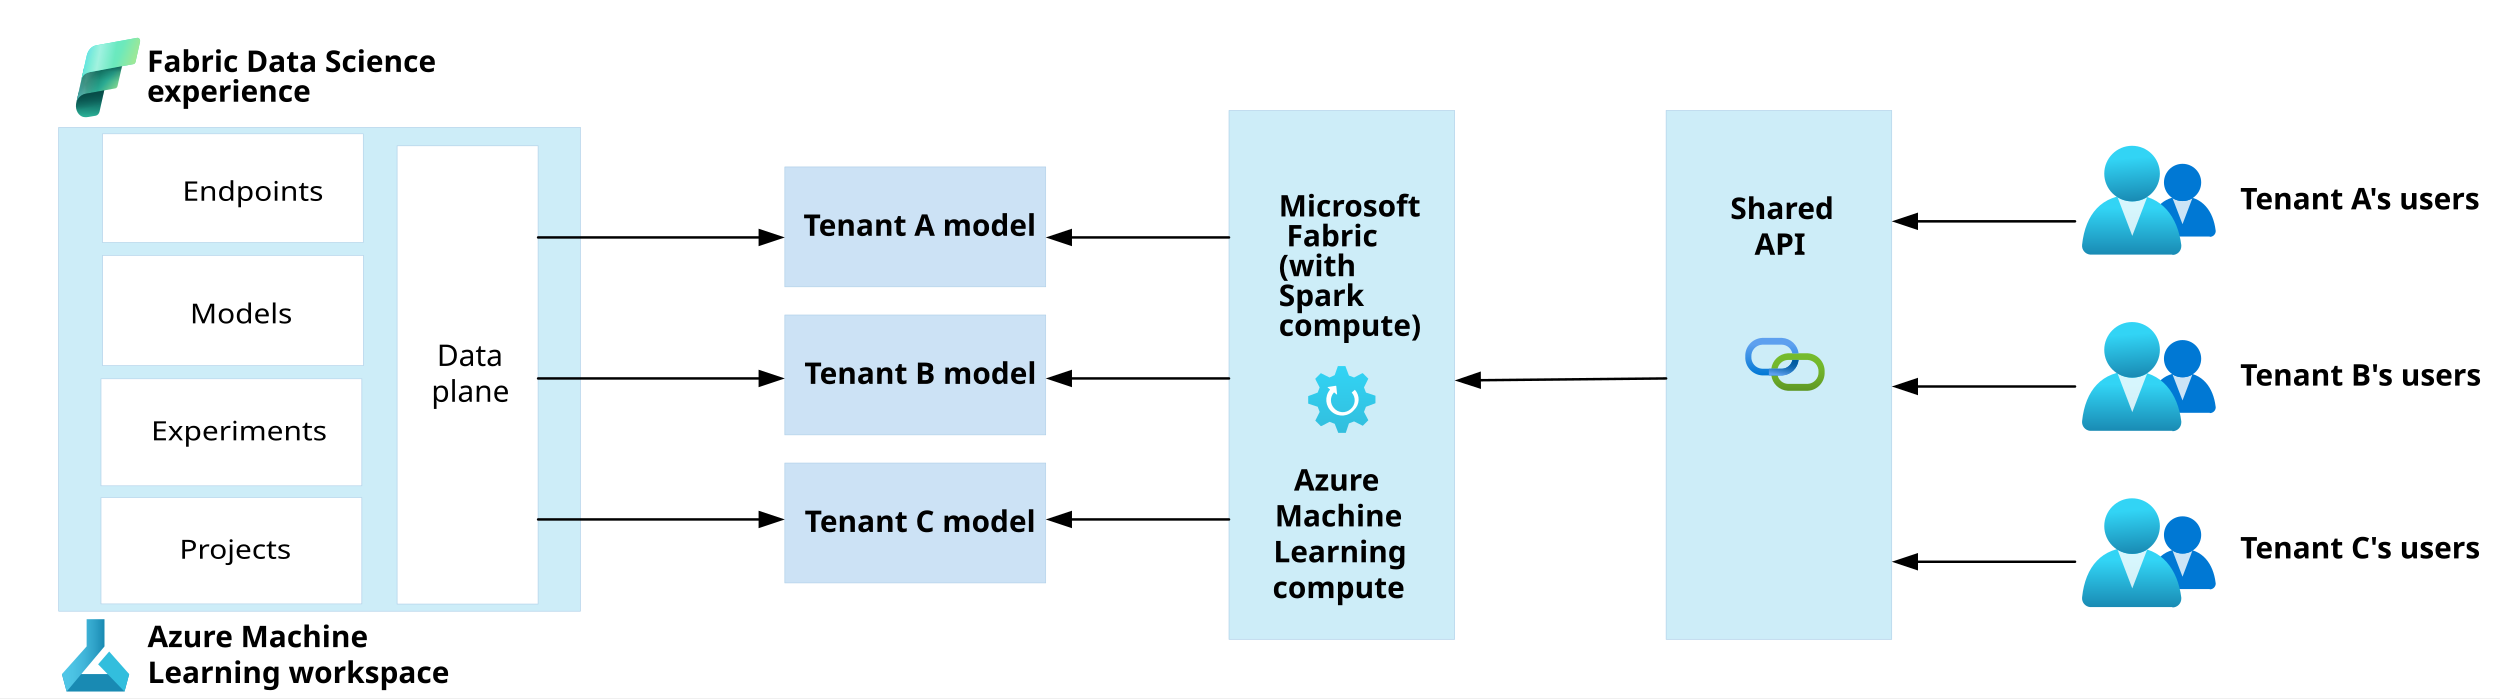
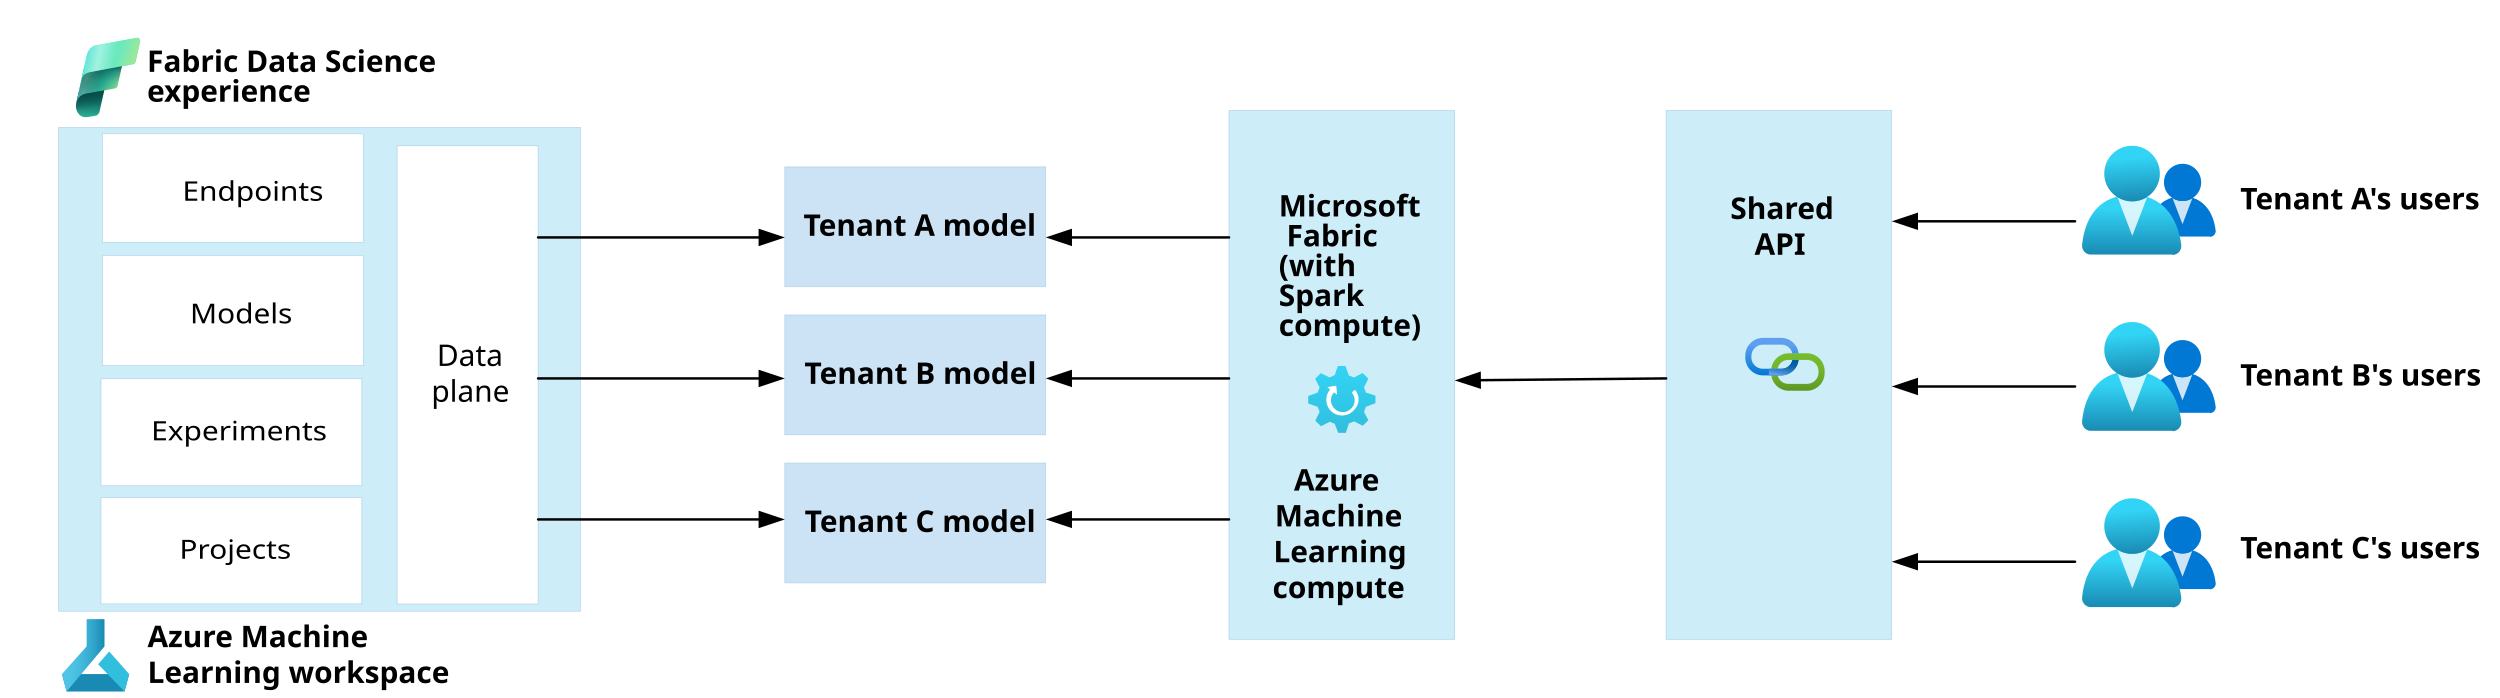
- <svg xmlns="http://www.w3.org/2000/svg" width="13.961in" height="3.898in" viewBox="0 0 1005.17 280.63" color-interpolation-filters="sRGB" class="st24">
-   <style type="text/css">
- 	
- 		.st1 {fill:#ffffff;stroke:none;stroke-width:0.25}
- 		.st2 {fill:#198ab3;stroke:none;stroke-linecap:butt;stroke-width:0.75}
- 		.st3 {fill:url(#grad0-9);stroke:none;stroke-linecap:butt;stroke-width:0.75}
- 		.st4 {fill:#32bedd;stroke:none;stroke-linecap:butt;stroke-width:0.75}
- 		.st5 {fill:#0078d4;stroke:none;stroke-linecap:butt;stroke-width:0.75}
- 		.st6 {fill:#ffffff;fill-opacity:0.8;stroke:none;stroke-linecap:butt;stroke-width:0.75}
- 		.st7 {fill:url(#grad0-22);stroke:none;stroke-linecap:butt;stroke-width:0.75}
- 		.st8 {fill:url(#grad0-28);stroke:none;stroke-linecap:butt;stroke-width:0.75}
- 		.st9 {fill:#cdedf8;stroke:#accde7;stroke-width:0.25}
- 		.st10 {fill:#ffffff;stroke:#accde7;stroke-width:0.25}
- 		.st11 {fill:#000000;font-family:Segoe UI;font-size:1em}
- 		.st12 {font-size:1em}
- 		.st13 {fill:#cce2f5;stroke:#accde7;stroke-width:0.25}
- 		.st14 {fill:#000000;font-family:Segoe UI;font-size:1em;font-weight:bold}
- 		.st15 {fill:url(#grad0-60);stroke:none;stroke-linecap:butt;stroke-width:0.75}
- 		.st16 {fill:#ffffff;stroke:none;stroke-linecap:butt;stroke-width:0.75}
- 		.st17 {fill:none;stroke:none;stroke-width:0.25}
- 		.st18 {fill:url(#grad0-75);stroke:none;stroke-linecap:butt;stroke-width:0.75}
- 		.st19 {fill:url(#grad0-79);stroke:none;stroke-linecap:butt;stroke-width:0.75}
- 		.st20 {fill:url(#grad0-83);stroke:none;stroke-linecap:butt;stroke-width:0.75}
- 		.st21 {marker-end:url(#mrkr13-128);stroke:#000000;stroke-linecap:round;stroke-linejoin:round;stroke-width:1}
- 		.st22 {fill:#000000;fill-opacity:1;stroke:#000000;stroke-opacity:1;stroke-width:0.284}
- 		.st23 {marker-start:url(#mrkr13-144);stroke:#000000;stroke-linecap:round;stroke-linejoin:round;stroke-width:1}
- 		.st24 {fill:none;fill-rule:evenodd;font-size:12px;overflow:visible;stroke-linecap:square;stroke-miterlimit:3}
- 	
- 	</style>
+ <svg xmlns="http://www.w3.org/2000/svg" width="1340.218" height="374.173" class="st24" color-interpolation-filters="sRGB" viewBox="0 0 1005.17 280.63">
+   <style type="text/css">.st1{fill:#fff;stroke:none;stroke-width:.25}.st2{fill:#198ab3}.st2,.st3,.st4{stroke:none;stroke-linecap:butt;stroke-width:.75}.st3{fill:url(#grad0-9)}.st4{fill:#32bedd}.st5{fill:#0078d4}.st5,.st6,.st7,.st8{stroke:none;stroke-linecap:butt;stroke-width:.75}.st6{fill:#fff;fill-opacity:.8}.st7{fill:url(#grad0-22)}.st8{fill:url(#grad0-28)}.st10,.st9{stroke:#accde7;stroke-width:.25}.st9{fill:#cdedf8}.st10{fill:#fff}.st11{fill:#000;font-family:Segoe UI;font-size:1em}.st12{font-size:1em}.st13{fill:#cce2f5;stroke:#accde7;stroke-width:.25}.st14{fill:#000;font-family:Segoe UI;font-size:1em;font-weight:700}.st15,.st16{fill:url(#grad0-60);stroke:none;stroke-linecap:butt;stroke-width:.75}.st16{fill:#fff}.st17{fill:none;stroke:none;stroke-width:.25}.st18{fill:url(#grad0-75)}.st18,.st19,.st20{stroke:none;stroke-linecap:butt;stroke-width:.75}.st19{fill:url(#grad0-79)}.st20{fill:url(#grad0-83)}.st21{marker-end:url(#mrkr13-128);stroke:#000;stroke-linecap:round;stroke-linejoin:round;stroke-width:1}.st22{fill:#000;fill-opacity:1;stroke:#000;stroke-opacity:1;stroke-width:.284}.st23{marker-start:url(#mrkr13-144);stroke:#000;stroke-linecap:round;stroke-linejoin:round;stroke-width:1}.st24{fill:none;fill-rule:evenodd;font-size:12px;overflow:visible;stroke-linecap:square;stroke-miterlimit:3}</style>
  <defs id="Patterns_And_Gradients">
-     <linearGradient id="grad0-9" x1="0" y1="0" x2="1" y2="0" gradientTransform="rotate(0 0.5 0.5)">
+     <linearGradient id="grad0-9" x1="0" x2="1" y1="0" y2="0" gradientTransform="rotate(0 0.5 0.5)">
      <stop offset="0" stop-color="#50c7e8" stop-opacity="1" />
-       <stop offset="0.25" stop-color="#4cc3e4" stop-opacity="1" />
-       <stop offset="0.51" stop-color="#41b6da" stop-opacity="1" />
-       <stop offset="0.77" stop-color="#2fa2c8" stop-opacity="1" />
+       <stop offset=".25" stop-color="#4cc3e4" stop-opacity="1" />
+       <stop offset=".51" stop-color="#41b6da" stop-opacity="1" />
+       <stop offset=".77" stop-color="#2fa2c8" stop-opacity="1" />
      <stop offset="1" stop-color="#1989b2" stop-opacity="1" />
    </linearGradient>
-     <linearGradient id="grad0-22" x1="0" y1="0" x2="1" y2="0" gradientTransform="rotate(90 0.5 0.5)">
-       <stop offset="0.22" stop-color="#32d4f5" stop-opacity="1" />
+     <linearGradient id="grad0-22" x1="0" x2="1" y1="0" y2="0" gradientTransform="rotate(90 0.5 0.5)">
+       <stop offset=".22" stop-color="#32d4f5" stop-opacity="1" />
      <stop offset="1" stop-color="#198ab3" stop-opacity="1" />
    </linearGradient>
-     <linearGradient id="grad0-28" x1="0" y1="0" x2="1" y2="0" gradientTransform="rotate(85.4012 0.5 0.5)">
-       <stop offset="0.22" stop-color="#32d4f5" stop-opacity="1" />
+     <linearGradient id="grad0-28" x1="0" x2="1" y1="0" y2="0" gradientTransform="rotate(85.4012 0.5 0.5)">
+       <stop offset=".22" stop-color="#32d4f5" stop-opacity="1" />
      <stop offset="1" stop-color="#198ab3" stop-opacity="1" />
    </linearGradient>
-     <linearGradient id="grad0-60" x1="0" y1="0" x2="1" y2="0" gradientTransform="rotate(-90 0.5 0.5)">
+     <linearGradient id="grad0-60" x1="0" x2="1" y1="0" y2="0" gradientTransform="rotate(-90 0.5 0.5)">
      <stop offset="0" stop-color="#32bedd" stop-opacity="1" />
      <stop offset="1" stop-color="#32d4f5" stop-opacity="1" />
    </linearGradient>
-     <linearGradient id="grad0-75" x1="0" y1="0" x2="1" y2="0" gradientTransform="rotate(-90 0.5 0.5)">
+     <linearGradient id="grad0-75" x1="0" x2="1" y1="0" y2="0" gradientTransform="rotate(-90 0.5 0.5)">
      <stop offset="0" stop-color="#5e9624" stop-opacity="1" />
-       <stop offset="0.01" stop-color="#5e9724" stop-opacity="1" />
-       <stop offset="0.35" stop-color="#6cab29" stop-opacity="1" />
-       <stop offset="0.68" stop-color="#73b82c" stop-opacity="1" />
+       <stop offset=".01" stop-color="#5e9724" stop-opacity="1" />
+       <stop offset=".35" stop-color="#6cab29" stop-opacity="1" />
+       <stop offset=".68" stop-color="#73b82c" stop-opacity="1" />
      <stop offset="1" stop-color="#76bc2d" stop-opacity="1" />
    </linearGradient>
-     <linearGradient id="grad0-79" x1="0" y1="0" x2="1" y2="0" gradientTransform="rotate(-90 0.5 0.5)">
+     <linearGradient id="grad0-79" x1="0" x2="1" y1="0" y2="0" gradientTransform="rotate(-90 0.5 0.5)">
      <stop offset="0" stop-color="#0078d4" stop-opacity="1" />
-       <stop offset="0.82" stop-color="#5ea0ef" stop-opacity="1" />
-     </linearGradient>
-     <linearGradient id="grad0-83" x1="0" y1="0" x2="1" y2="0" gradientTransform="rotate(110.1875 0.5 0.5)">
+       <stop offset=".82" stop-color="#5ea0ef" stop-opacity="1" />
+     </linearGradient>
+     <linearGradient id="grad0-83" x1="0" x2="1" y1="0" y2="0" gradientTransform="rotate(110.1875 0.5 0.5)">
      <stop offset="0" stop-color="#005ba1" stop-opacity="1" />
-       <stop offset="0.14" stop-color="#035da3" stop-opacity="1" />
-       <stop offset="0.3" stop-color="#0b63aa" stop-opacity="1" />
-       <stop offset="0.47" stop-color="#196eb6" stop-opacity="1" />
-       <stop offset="0.65" stop-color="#2d7cc6" stop-opacity="1" />
-       <stop offset="0.84" stop-color="#468edb" stop-opacity="1" />
+       <stop offset=".14" stop-color="#035da3" stop-opacity="1" />
+       <stop offset=".3" stop-color="#0b63aa" stop-opacity="1" />
+       <stop offset=".47" stop-color="#196eb6" stop-opacity="1" />
+       <stop offset=".65" stop-color="#2d7cc6" stop-opacity="1" />
+       <stop offset=".84" stop-color="#468edb" stop-opacity="1" />
      <stop offset="1" stop-color="#5ea0ef" stop-opacity="1" />
    </linearGradient>
-     <linearGradient x1="12.953" y1="44.001" x2="12.953" y2="29.457" gradientUnits="userSpaceOnUse" id="icon-7e9afc4afb23aa85__icon-4d039b80c4be800a__a" gradientTransform="matrix(0.645093, 0, 0, 0.798344, 27.95148, 11.99607)">
-       <stop offset="0.056" stop-color="#2AAC94" />
-       <stop offset="0.155" stop-color="#239C87" />
-       <stop offset="0.372" stop-color="#177E71" />
-       <stop offset="0.588" stop-color="#0E6961" />
-       <stop offset="0.799" stop-color="#095D57" />
+     <linearGradient id="icon-7e9afc4afb23aa85__icon-4d039b80c4be800a__a" x1="12.953" x2="12.953" y1="44.001" y2="29.457" gradientTransform="matrix(0.645093, 0, 0, 0.798344, 27.95148, 11.99607)" gradientUnits="userSpaceOnUse">
+       <stop offset=".056" stop-color="#2AAC94" />
+       <stop offset=".155" stop-color="#239C87" />
+       <stop offset=".372" stop-color="#177E71" />
+       <stop offset=".588" stop-color="#0E6961" />
+       <stop offset=".799" stop-color="#095D57" />
      <stop offset="1" stop-color="#085954" />
    </linearGradient>
-     <linearGradient x1="31.331" y1="33.448" x2="17.286" y2="18.173" gradientUnits="userSpaceOnUse" id="icon-fbd56b0a81152ef4__icon-78f52e20309b156b__b" gradientTransform="matrix(0.645093, 0, 0, 0.798344, 27.95148, 11.99607)">
-       <stop offset="0.042" stop-color="#ABE88E" />
-       <stop offset="0.549" stop-color="#2AAA92" />
-       <stop offset="0.906" stop-color="#117865" />
-     </linearGradient>
-     <linearGradient x1="-3.182" y1="32.706" x2="10.183" y2="28.148" gradientUnits="userSpaceOnUse" id="icon-971ae08ec7f45454__icon-77e9c21df46e5459__c" gradientTransform="matrix(0.645093, 0, 0, 0.798344, 27.95148, 11.99607)">
+     <linearGradient id="icon-fbd56b0a81152ef4__icon-78f52e20309b156b__b" x1="31.331" x2="17.286" y1="33.448" y2="18.173" gradientTransform="matrix(0.645093, 0, 0, 0.798344, 27.95148, 11.99607)" gradientUnits="userSpaceOnUse">
+       <stop offset=".042" stop-color="#ABE88E" />
+       <stop offset=".549" stop-color="#2AAA92" />
+       <stop offset=".906" stop-color="#117865" />
+     </linearGradient>
+     <linearGradient id="icon-971ae08ec7f45454__icon-77e9c21df46e5459__c" x1="-3.182" x2="10.183" y1="32.706" y2="28.148" gradientTransform="matrix(0.645093, 0, 0, 0.798344, 27.95148, 11.99607)" gradientUnits="userSpaceOnUse">
      <stop offset="0" stop-color="#6AD6F9" />
      <stop offset="1" stop-color="#6AD6F9" stop-opacity="0" />
    </linearGradient>
-     <linearGradient x1="7.013" y1="15.219" x2="42.589" y2="15.219" gradientUnits="userSpaceOnUse" id="icon-006ae52c58818f34__icon-fefad3b496a01348__d" gradientTransform="matrix(0.645093, 0, 0, 0.798344, 27.95148, 11.99607)">
-       <stop offset="0.043" stop-color="#25FFD4" />
-       <stop offset="0.874" stop-color="#55DDB9" />
-     </linearGradient>
-     <linearGradient x1="7.013" y1="10.247" x2="39.06" y2="25.128" gradientUnits="userSpaceOnUse" id="icon-b20c75ab267ca94a__icon-6e8dfaf161507040__e" gradientTransform="matrix(0.645093, 0, 0, 0.798344, 27.95148, 11.99607)">
+     <linearGradient id="icon-006ae52c58818f34__icon-fefad3b496a01348__d" x1="7.013" x2="42.589" y1="15.219" y2="15.219" gradientTransform="matrix(0.645093, 0, 0, 0.798344, 27.95148, 11.99607)" gradientUnits="userSpaceOnUse">
+       <stop offset=".043" stop-color="#25FFD4" />
+       <stop offset=".874" stop-color="#55DDB9" />
+     </linearGradient>
+     <linearGradient id="icon-b20c75ab267ca94a__icon-6e8dfaf161507040__e" x1="7.013" x2="39.06" y1="10.247" y2="25.128" gradientTransform="matrix(0.645093, 0, 0, 0.798344, 27.95148, 11.99607)" gradientUnits="userSpaceOnUse">
      <stop offset="0" stop-color="#6AD6F9" />
-       <stop offset="0.23" stop-color="#60E9D0" />
-       <stop offset="0.651" stop-color="#6DE9BB" />
-       <stop offset="0.994" stop-color="#ABE88E" />
-     </linearGradient>
-     <linearGradient x1="9.978" y1="13.031" x2="27.404" y2="16.885" gradientUnits="userSpaceOnUse" id="icon-a92f6eee55b4848c__icon-736fd316b8a72f77__f" gradientTransform="matrix(0.645093, 0, 0, 0.798344, 27.95148, 11.99607)">
-       <stop offset="0" stop-color="#FFFFFF" stop-opacity="0" />
-       <stop offset="0.459" stop-color="#FFFFFF" />
-       <stop offset="1" stop-color="#FFFFFF" stop-opacity="0" />
-     </linearGradient>
-     <linearGradient x1="15.756" y1="27.96" x2="16.168" y2="15.74" gradientUnits="userSpaceOnUse" id="icon-f38431b998350117__icon-41e6540ecda9967b__g" gradientTransform="matrix(0.645093, 0, 0, 0.798344, 27.95148, 11.99607)">
-       <stop offset="0.205" stop-color="#063D3B" stop-opacity="0" />
-       <stop offset="0.586" stop-color="#063D3B" stop-opacity="0.237" />
-       <stop offset="0.872" stop-color="#063D3B" stop-opacity="0.75" />
-     </linearGradient>
-     <linearGradient x1="2.81" y1="26.744" x2="17.701" y2="29.545" gradientUnits="userSpaceOnUse" id="icon-1100149c8c650d8a__icon-5deb3b0bc4d268e5__h" gradientTransform="matrix(0.645093, 0, 0, 0.798344, 27.95148, 11.99607)">
-       <stop offset="0" stop-color="#FFFFFF" stop-opacity="0" />
-       <stop offset="0.459" stop-color="#FFFFFF" />
-       <stop offset="1" stop-color="#FFFFFF" stop-opacity="0" />
-     </linearGradient>
-     <linearGradient x1="13.567" y1="39.97" x2="10.662" y2="25.764" gradientUnits="userSpaceOnUse" id="icon-9a3ccf482b635fc2__icon-246be254e9c09726__i" gradientTransform="matrix(0.645093, 0, 0, 0.798344, 27.95148, 11.99607)">
-       <stop offset="0.064" stop-color="#063D3B" stop-opacity="0" />
-       <stop offset="0.17" stop-color="#063D3B" stop-opacity="0.135" />
-       <stop offset="0.562" stop-color="#063D3B" stop-opacity="0.599" />
-       <stop offset="0.85" stop-color="#063D3B" stop-opacity="0.9" />
+       <stop offset=".23" stop-color="#60E9D0" />
+       <stop offset=".651" stop-color="#6DE9BB" />
+       <stop offset=".994" stop-color="#ABE88E" />
+     </linearGradient>
+     <linearGradient id="icon-a92f6eee55b4848c__icon-736fd316b8a72f77__f" x1="9.978" x2="27.404" y1="13.031" y2="16.885" gradientTransform="matrix(0.645093, 0, 0, 0.798344, 27.95148, 11.99607)" gradientUnits="userSpaceOnUse">
+       <stop offset="0" stop-color="#FFF" stop-opacity="0" />
+       <stop offset=".459" stop-color="#FFF" />
+       <stop offset="1" stop-color="#FFF" stop-opacity="0" />
+     </linearGradient>
+     <linearGradient id="icon-f38431b998350117__icon-41e6540ecda9967b__g" x1="15.756" x2="16.168" y1="27.96" y2="15.74" gradientTransform="matrix(0.645093, 0, 0, 0.798344, 27.95148, 11.99607)" gradientUnits="userSpaceOnUse">
+       <stop offset=".205" stop-color="#063D3B" stop-opacity="0" />
+       <stop offset=".586" stop-color="#063D3B" stop-opacity=".237" />
+       <stop offset=".872" stop-color="#063D3B" stop-opacity=".75" />
+     </linearGradient>
+     <linearGradient id="icon-1100149c8c650d8a__icon-5deb3b0bc4d268e5__h" x1="2.81" x2="17.701" y1="26.744" y2="29.545" gradientTransform="matrix(0.645093, 0, 0, 0.798344, 27.95148, 11.99607)" gradientUnits="userSpaceOnUse">
+       <stop offset="0" stop-color="#FFF" stop-opacity="0" />
+       <stop offset=".459" stop-color="#FFF" />
+       <stop offset="1" stop-color="#FFF" stop-opacity="0" />
+     </linearGradient>
+     <linearGradient id="icon-9a3ccf482b635fc2__icon-246be254e9c09726__i" x1="13.567" x2="10.662" y1="39.97" y2="25.764" gradientTransform="matrix(0.645093, 0, 0, 0.798344, 27.95148, 11.99607)" gradientUnits="userSpaceOnUse">
+       <stop offset=".064" stop-color="#063D3B" stop-opacity="0" />
+       <stop offset=".17" stop-color="#063D3B" stop-opacity=".135" />
+       <stop offset=".562" stop-color="#063D3B" stop-opacity=".599" />
+       <stop offset=".85" stop-color="#063D3B" stop-opacity=".9" />
      <stop offset="1" stop-color="#063D3B" />
    </linearGradient>
  </defs>
  <defs id="Markers">
    <g id="lend13">
-       <path d="M 3 1 L 0 0 L 3 -1 L 3 1 " style="stroke:none" />
-     </g>
-     <marker id="mrkr13-128" class="st22" refX="-10.56" orient="auto" markerUnits="strokeWidth" overflow="visible">
-       <g transform="matrix(-3.52, 0, 0, -3.52, 0, 0)">
-         <path d="M 3 1 L 0 0 L 3 -1 L 3 1 " style="stroke:none" />
+       <path d="M 3 1 L 0 0 L 3 -1 L 3 1" style="stroke:none" />
+     </g>
+     <marker id="mrkr13-128" class="st22" markerUnits="strokeWidth" orient="auto" overflow="visible" refX="-10.56">
+       <g>
+         <path d="M 3 1 L 0 0 L 3 -1 L 3 1" transform="matrix(-3.52, 0, 0, -3.52, 0, 0)" style="stroke:none" />
      </g>
    </marker>
-     <marker id="mrkr13-144" class="st22" refX="10.2" orient="auto" markerUnits="strokeWidth" overflow="visible">
-       <g transform="matrix(3.52, 0, 0, 3.52, 0, 0)">
-         <path d="M 3 1 L 0 0 L 3 -1 L 3 1 " style="stroke:none" />
+     <marker id="mrkr13-144" class="st22" markerUnits="strokeWidth" orient="auto" overflow="visible" refX="10.2">
+       <g>
+         <path d="M 3 1 L 0 0 L 3 -1 L 3 1" transform="matrix(3.52, 0, 0, 3.52, 0, 0)" style="stroke:none" />
      </g>
    </marker>
  </defs>
  <g>
    <g id="shape1-1">
-       <rect x="0" y="0" width="1005.17" height="280.63" class="st1" />
+       <rect width="1005.17" height="280.63" x="0" y="0" class="st1" />
    </g>
  </g>
  <g transform="matrix(1, 0, 0, 1, -0.322647, 0.322661)">
    <g id="group1-3" transform="matrix(1, 0, 0, 1, 25.2254, -2.919998)">
      <g id="shape2-4">
        <path d="M25.16 280.63 L1.88 280.63 L0 273.61 L27.04 273.61 L25.16 280.63 Z" class="st2" />
      </g>
      <g id="shape3-6">
        <path d="M9.93 251.54 L9.93 262.49 L0 273.61 L1.88 280.63 L17.11 262.49 L17.11 251.54 L9.93 251.54 Z" class="st3" />
      </g>
      <g id="shape4-10" transform="translate(14.547,1.13687E-13)">
        <path d="M10.61 280.63 L0 269.68 L4.45 264.54 L12.49 273.61 L10.61 280.63 Z" class="st4" />
      </g>
    </g>
    <g id="group5-12" transform="translate(837.463,-178.455)">
      <g id="shape6-13" transform="translate(27.0431,-7.27511)">
-         <path d="M24.3 280.63 A2.355 2.355 -180 0 0 26.69 278.27 a0.835 0.835 -180 0 0 -0.06 -0.388 C25.7         270.43 21.44 264.35 13.33 264.35 C5.22 264.35 0.83 269.6 0 277.89 A2.415 2.415 -180 0 0 2.15 280.51         L24.3 280.51 L24.3 280.63 Z" class="st5" />
+         <path d="M24.3 280.63 A2.355 2.355 -180 0 0 26.69 278.27 a0.835 0.835 -180 0 0 -0.06 -0.388 C25.7 270.43 21.44 264.35 13.33 264.35 C5.22 264.35 0.83 269.6 0 277.89 A2.415 2.415 -180 0 0 2.15 280.51 L24.3 280.51 L24.3 280.63 Z" class="st5" />
      </g>
      <g id="shape7-15" transform="translate(36.3457,-12.3737)">
-         <path d="M4.05 271.33 A7.275 7.275 0 0 1 -0 270.13 L4.03 280.63 L7.99 270.22 A7.573 7.573 0 0 1 4.05 271.33         Z" class="st6" />
+         <path d="M4.05 271.33 A7.275 7.275 0 0 1 -0 270.13 L4.03 280.63 L7.99 270.22 A7.573 7.573 0 0 1 4.05 271.33 Z" class="st6" />
      </g>
      <g id="shape8-17" transform="translate(32.9169,-21.6763)">
-         <ellipse cx="7.484" cy="273.146" rx="7.484" ry="7.484" class="st5" />
+         <ellipse cx="7.484" cy="273.146" class="st5" rx="7.484" ry="7.484" />
      </g>
      <g id="shape9-19">
-         <path d="M36.35 280.63 A3.548 3.548 -180 0 0 39.89 277.08 A1.968 1.968 -180 0 0 39.89 276.66 C38.49 265.51         32.14 256.45 20.04 256.45 C7.93 256.45 1.31 264.14 0 276.57 A3.578 3.578 -180 0 0 3.19 280.48 L36.29         280.48 L36.35 280.63 Z" class="st7" />
+         <path d="M36.35 280.63 A3.548 3.548 -180 0 0 39.89 277.08 A1.968 1.968 -180 0 0 39.89 276.66 C38.49 265.51 32.14 256.45 20.04 256.45 C7.93 256.45 1.31 264.14 0 276.57 A3.578 3.578 -180 0 0 3.19 280.48 L36.29 280.48 L36.35 280.63 Z" class="st7" />
      </g>
      <g id="shape10-23" transform="translate(14.2222,-7.66272)">
-         <path d="M5.96 266.77 A11.092 11.092 0 0 1 0 264.98 L5.96 280.63 L11.93 265.1 A11.36 11.36 0 0 1 5.96 266.77         Z" class="st6" />
+         <path d="M5.96 266.77 A11.092 11.092 0 0 1 0 264.98 L5.96 280.63 L11.93 265.1 A11.36 11.36 0 0 1 5.96 266.77 Z" class="st6" />
      </g>
      <g id="shape11-25" transform="translate(8.91499,-21.5272)">
-         <ellipse cx="11.181" cy="269.449" rx="11.181" ry="11.181" class="st8" />
-       </g>
-     </g>
-     <g id="shape15-29" transform="matrix(1, 0, 0, 0.915008, 23.9193, -11.3613)" style="">
-       <rect x="0" y="68.031" width="209.764" height="212.598" class="st9" />
-     </g>
-     <g id="shape16-31" transform="matrix(1, 0, 0, 0.886173, 40.9272, -6.21263)" style="">
-       <rect x="0" y="232.441" width="104.882" height="48.189" class="st10" />
-       <text x="31.54" y="260.14" class="st11" style="white-space: pre;">Projects</text>
+         <ellipse cx="11.181" cy="269.449" class="st8" rx="11.181" ry="11.181" />
+       </g>
+     </g>
+     <g id="shape15-29" transform="matrix(1, 0, 0, 0.915008, 23.9193, -11.3613)">
+       <rect width="209.764" height="212.598" x="0" y="68.031" class="st9" />
+     </g>
+     <g id="shape16-31" transform="matrix(1, 0, 0, 0.886173, 40.9272, -6.21263)">
+       <rect width="104.882" height="48.189" x="0" y="232.441" class="st10" />
+       <text x="31.54" y="260.14" class="st11" style="white-space:pre">Projects</text>
    </g>
    <g id="shape17-34" transform="translate(159.982,-38.0925)">
-       <rect x="0" y="96.378" width="56.693" height="184.252" class="st10" />
-       <text x="16" y="184.9" class="st11" style="white-space: pre;">Data <tspan x="13.78" dy="1.2em" class="st12">plane</tspan>
+       <rect width="56.693" height="184.252" x="0" y="96.378" class="st10" />
+       <text x="16" y="184.9" class="st11" style="white-space:pre">Data <tspan x="13.78" class="st12" dy="1.2em">plane</tspan>
      </text>
    </g>
-     <g id="shape18-38" transform="matrix(1, 0, 0, 0.892869, 40.9272, -55.56371)" style="">
-       <rect x="0" y="232.441" width="104.882" height="48.189" class="st10" />
-       <text x="20.17" y="260.14" class="st11" style="white-space: pre;">Experiments</text>
+     <g id="shape18-38" transform="matrix(1, 0, 0, 0.892869, 40.9272, -55.56371)">
+       <rect width="104.882" height="48.189" x="0" y="232.441" class="st10" />
+       <text x="20.17" y="260.14" class="st11" style="white-space:pre">Experiments</text>
    </g>
    <g id="shape19-41" transform="translate(315.888,-165.652)">
-       <rect x="0" y="232.441" width="104.882" height="48.189" class="st13" />
-       <text x="7.5" y="260.14" class="st14" style="white-space: pre;">Tenant A model</text>
+       <rect width="104.882" height="48.189" x="0" y="232.441" class="st13" />
+       <text x="7.5" y="260.14" class="st14" style="white-space:pre">Tenant A model</text>
    </g>
    <g id="shape20-44" transform="translate(315.888,-106.124)">
-       <rect x="0" y="232.441" width="104.882" height="48.189" class="st13" />
-       <text x="7.87" y="260.14" class="st14" style="white-space: pre;">Tenant B model</text>
+       <rect width="104.882" height="48.189" x="0" y="232.441" class="st13" />
+       <text x="7.87" y="260.14" class="st14" style="white-space:pre">Tenant B model</text>
    </g>
    <g id="shape21-47" transform="translate(315.888,-46.5965)">
-       <rect x="0" y="232.441" width="104.882" height="48.189" class="st13" />
-       <text x="7.97" y="260.14" class="st14" style="white-space: pre;">Tenant C model</text>
+       <rect width="104.882" height="48.189" x="0" y="232.441" class="st13" />
+       <text x="7.97" y="260.14" class="st14" style="white-space:pre">Tenant C model</text>
    </g>
    <g id="shape22-50" transform="matrix(1, 0, 0, 1, 494.47, -23.9193)">
-       <rect x="0" y="68.031" width="90.709" height="212.598" class="st9" />
-       <text x="29" y="111.63" class="st14" style="white-space: pre;" transform="matrix(1, 0, 0, 1, -9, -1)">Microsoft <tspan x="29" dy="1em">​</tspan>   Fabric <tspan x="29" dy="1em">​</tspan>(with <tspan x="29" dy="1em">​</tspan>Spark <tspan x="29" dy="1em">​</tspan>compute)</text>
-       <text x="26.113" y="220.848" class="st14" style="white-space: pre; stroke-width: 1;">Azure <tspan x="18.423" dy="1.2em" class="st12" style="font-size: 12px; word-spacing: 0px; stroke-width: 1;">Machine </tspan>
-         <tspan x="17.853" dy="1.2em" class="st12" style="font-size: 12px; word-spacing: 0px; stroke-width: 1;">Learning </tspan>
-         <tspan x="17.493" dy="1.2em" class="st12" style="font-size: 12px; word-spacing: 0px; stroke-width: 1;">compute</tspan>
+       <rect width="90.709" height="212.598" x="0" y="68.031" class="st9" />
+       <text x="29" y="111.63" class="st14" transform="matrix(1, 0, 0, 1, -9, -1)" style="white-space:pre">Microsoft <tspan x="29" dy="1em">​</tspan> Fabric <tspan x="29" dy="1em">​</tspan>(with <tspan x="29" dy="1em">​</tspan>Spark <tspan x="29" dy="1em">​</tspan>compute)</text>
+       <text x="26.113" y="220.848" class="st14" style="white-space:pre;stroke-width:1">Azure <tspan x="18.423" class="st12" dy="1.2em" style="font-size:12px;word-spacing:0;stroke-width:1">Machine </tspan>
+         <tspan x="17.853" class="st12" dy="1.2em" style="font-size:12px;word-spacing:0;stroke-width:1">Learning </tspan>
+         <tspan x="17.493" class="st12" dy="1.2em" style="font-size:12px;word-spacing:0;stroke-width:1">compute</tspan>
      </text>
    </g>
    <g id="group12-56" transform="matrix(1, 0, 0, 1, 526.305, -106.912)">
      <g id="shape13-57">
-         <path d="M27.04 268.7 L27.04 265.68 L26.56 265.52 L23.22 264.41 L22.43 262.34 L24.18 258.84 L21.95 256.61 L21.47         256.77 L18.45 258.36 L16.38 257.57 L14.95 253.75 L11.93 253.75 L11.77 254.23 L10.66 257.41 L8.59 258.36         L5.09 256.61 L2.86 258.84 L3.02 259.32 L4.61 262.34 L3.82 264.41 L0 265.84 L0 268.86 L0.48 269.02 L3.82         270.13 L4.61 272.2 L2.86 275.7 L5.09 277.93 L5.57 277.77 L8.59 276.18 L10.66 276.97 L12.09 280.63 L15.11         280.63 L15.27 280.15 L16.38 276.81 L18.45 276.02 L21.95 277.77 L24.18 275.54 L24.02 275.22 L22.43 272.2         L23.22 270.13 L27.04 268.7 Z" class="st15" />
+         <path d="M27.04 268.7 L27.04 265.68 L26.56 265.52 L23.22 264.41 L22.43 262.34 L24.18 258.84 L21.95 256.61 L21.47 256.77 L18.45 258.36 L16.38 257.57 L14.95 253.75 L11.93 253.75 L11.77 254.23 L10.66 257.41 L8.59 258.36 L5.09 256.61 L2.86 258.84 L3.02 259.32 L4.61 262.34 L3.82 264.41 L0 265.84 L0 268.86 L0.48 269.02 L3.82 270.13 L4.61 272.2 L2.86 275.7 L5.09 277.93 L5.57 277.77 L8.59 276.18 L10.66 276.97 L12.09 280.63 L15.11 280.63 L15.27 280.15 L16.38 276.81 L18.45 276.02 L21.95 277.77 L24.18 275.54 L24.02 275.22 L22.43 272.2 L23.22 270.13 L27.04 268.7 Z" class="st15" />
      </g>
      <g id="shape14-61" transform="translate(7.79399,-8.34972)">
-         <path d="M10.98 271.64 L9.7 272.76 A4.63 4.63 0 0 1 9.23 279.44 A4.622 4.622 0 0 1 2.54 278.96 A4.629         4.629 0 0 1 2.54 272.76 L2.7 272.76 L3.66 273.55 L3.82 273.55 L3.82 273.39 L3.5 270.21 C3.5 270.05         3.34 270.05 3.18 270.05 L0.16 270.53 a0.159 0.159 -180 0 0 -0.159 0.159 L0.95 271.48 L0.95         271.64 A6.324 6.324 -180 1 0 10.66 279.75 A5.774 5.774 -180 0 0 10.98 271.64 Z" class="st16" />
+         <path d="M10.98 271.64 L9.7 272.76 A4.63 4.63 0 0 1 9.23 279.44 A4.622 4.622 0 0 1 2.54 278.96 A4.629 4.629 0 0 1 2.54 272.76 L2.7 272.76 L3.66 273.55 L3.82 273.55 L3.82 273.39 L3.5 270.21 C3.5 270.05 3.34 270.05 3.18 270.05 L0.16 270.53 a0.159 0.159 -180 0 0 -0.159 0.159 L0.95 271.48 L0.95 271.64 A6.324 6.324 -180 1 0 10.66 279.75 A5.774 5.774 -180 0 0 10.98 271.64 Z" class="st16" />
      </g>
    </g>
    <g id="shape23-63" transform="matrix(1, 0, 0, 1, 55.6358, -1.187012)">
-       <rect x="0" y="248.685" width="132.693" height="31.945" class="st17" />
-       <text x="4" y="261.06" class="st14" style="white-space: pre;">Azure Machine <tspan x="4" dy="1.2em" class="st12">Learning workspace</tspan>
+       <rect width="132.693" height="31.945" x="0" y="248.685" class="st17" />
+       <text x="4" y="261.06" class="st14" style="white-space:pre">Azure Machine <tspan x="4" class="st12" dy="1.2em">Learning workspace</tspan>
      </text>
    </g>
    <g id="shape24-67" transform="translate(670.219,-23.9193)">
-       <rect x="0" y="68.031" width="90.709" height="212.598" class="st9" />
-       <text x="25.8" y="111.63" class="st14" style="white-space: pre;">Shared <tspan x="35.55" dy="1.2em" class="st12">API</tspan>
+       <rect width="90.709" height="212.598" x="0" y="68.031" class="st9" />
+       <text x="25.8" y="111.63" class="st14" style="white-space:pre">Shared <tspan x="35.55" class="st12" dy="1.2em">API</tspan>
      </text>
    </g>
    <g id="group25-71" transform="translate(702.053,-123.841)">
      <g id="shape26-72" transform="translate(10.4528,1.13687E-13)">
-         <path d="M14.67 265.55 L6.64 265.55 A7.087 7.087 -180 0 0 -0 271.77 L2.52 271.77 A4.411 4.411 0 0 1 6.64         268.23 L14.67 268.23 A4.589 4.589 0 0 1 18.99 273.03 A4.606 4.606 0 0 1 14.67 277.85 L6.64 277.85         A4.411 4.411 0 0 1 2.52 274.31 L0 274.31 A7.087 7.087 -180 0 0 6.64 280.63 L14.67 280.63 A7.193         7.193 -180 0 0 21.44 273.08 A7.193 7.193 -180 0 0 14.67 265.55 Z" class="st18" />
+         <path d="M14.67 265.55 L6.64 265.55 A7.087 7.087 -180 0 0 -0 271.77 L2.52 271.77 A4.411 4.411 0 0 1 6.64 268.23 L14.67 268.23 A4.589 4.589 0 0 1 18.99 273.03 A4.606 4.606 0 0 1 14.67 277.85 L6.64 277.85 A4.411 4.411 0 0 1 2.52 274.31 L0 274.31 A7.087 7.087 -180 0 0 6.64 280.63 L14.67 280.63 A7.193 7.193 -180 0 0 21.44 273.08 A7.193 7.193 -180 0 0 14.67 265.55 Z" class="st18" />
      </g>
      <g id="shape27-76" transform="translate(0,-6.18307)">
-         <path d="M14.79 277.95 L6.77 277.95 A4.589 4.589 0 0 1 2.44 273.1 A4.606 4.606 0 0 1 6.77 268.28 L14.79 268.28         A4.411 4.411 0 0 1 18.92 271.82 L21.44 271.82 A7.087 7.087 -180 0 0 14.79 265.55 L6.77 265.55         A7.193 7.193 -180 0 0 0 273.1 A7.193 7.193 -180 0 0 6.77 280.63 L14.79 280.63 A7.087 7.087         -180 0 0 21.44 274.41 L18.92 274.41 A4.411 4.411 0 0 1 14.79 277.95 Z" class="st19" />
+         <path d="M14.79 277.95 L6.77 277.95 A4.589 4.589 0 0 1 2.44 273.1 A4.606 4.606 0 0 1 6.77 268.28 L14.79 268.28 A4.411 4.411 0 0 1 18.92 271.82 L21.44 271.82 A7.087 7.087 -180 0 0 14.79 265.55 L6.77 265.55 A7.193 7.193 -180 0 0 0 273.1 A7.193 7.193 -180 0 0 6.77 280.63 L14.79 280.63 A7.087 7.087 -180 0 0 21.44 274.41 L18.92 274.41 A4.411 4.411 0 0 1 14.79 277.95 Z" class="st19" />
      </g>
      <g id="shape28-80" transform="translate(9.47835,-6.12992)">
-         <path d="M5.31 277.9 L0 277.9 L0 280.63 L5.31 280.63 A7.087 7.087 -180 0 0 11.96 274.36 L9.44 274.36 A4.411         4.411 0 0 1 5.31 277.9 Z" class="st20" />
+         <path d="M5.31 277.9 L0 277.9 L0 280.63 L5.31 280.63 A7.087 7.087 -180 0 0 11.96 274.36 L9.44 274.36 A4.411 4.411 0 0 1 5.31 277.9 Z" class="st20" />
      </g>
    </g>
    <g id="group29-84" transform="translate(837.463,-107.589)">
      <g id="shape30-85" transform="translate(27.0431,-7.27511)">
-         <path d="M24.3 280.63 A2.355 2.355 -180 0 0 26.69 278.27 a0.835 0.835 -180 0 0 -0.06 -0.388 C25.7         270.43 21.44 264.35 13.33 264.35 C5.22 264.35 0.83 269.6 0 277.89 A2.415 2.415 -180 0 0 2.15 280.51         L24.3 280.51 L24.3 280.63 Z" class="st5" />
+         <path d="M24.3 280.63 A2.355 2.355 -180 0 0 26.69 278.27 a0.835 0.835 -180 0 0 -0.06 -0.388 C25.7 270.43 21.44 264.35 13.33 264.35 C5.22 264.35 0.83 269.6 0 277.89 A2.415 2.415 -180 0 0 2.15 280.51 L24.3 280.51 L24.3 280.63 Z" class="st5" />
      </g>
      <g id="shape31-87" transform="translate(36.3457,-12.3737)">
-         <path d="M4.05 271.33 A7.275 7.275 0 0 1 -0 270.13 L4.03 280.63 L7.99 270.22 A7.573 7.573 0 0 1 4.05 271.33         Z" class="st6" />
+         <path d="M4.05 271.33 A7.275 7.275 0 0 1 -0 270.13 L4.03 280.63 L7.99 270.22 A7.573 7.573 0 0 1 4.05 271.33 Z" class="st6" />
      </g>
      <g id="shape32-89" transform="translate(32.9169,-21.6763)">
-         <ellipse cx="7.484" cy="273.146" rx="7.484" ry="7.484" class="st5" />
+         <ellipse cx="7.484" cy="273.146" class="st5" rx="7.484" ry="7.484" />
      </g>
      <g id="shape33-91">
-         <path d="M36.35 280.63 A3.548 3.548 -180 0 0 39.89 277.08 A1.968 1.968 -180 0 0 39.89 276.66 C38.49 265.51         32.14 256.45 20.04 256.45 C7.93 256.45 1.31 264.14 0 276.57 A3.578 3.578 -180 0 0 3.19 280.48 L36.29         280.48 L36.35 280.63 Z" class="st7" />
+         <path d="M36.35 280.63 A3.548 3.548 -180 0 0 39.89 277.08 A1.968 1.968 -180 0 0 39.89 276.66 C38.49 265.51 32.14 256.45 20.04 256.45 C7.93 256.45 1.31 264.14 0 276.57 A3.578 3.578 -180 0 0 3.19 280.48 L36.29 280.48 L36.35 280.63 Z" class="st7" />
      </g>
      <g id="shape34-94" transform="translate(14.2222,-7.66272)">
-         <path d="M5.96 266.77 A11.092 11.092 0 0 1 0 264.98 L5.96 280.63 L11.93 265.1 A11.36 11.36 0 0 1 5.96 266.77         Z" class="st6" />
+         <path d="M5.96 266.77 A11.092 11.092 0 0 1 0 264.98 L5.96 280.63 L11.93 265.1 A11.36 11.36 0 0 1 5.96 266.77 Z" class="st6" />
      </g>
      <g id="shape35-96" transform="translate(8.91499,-21.5272)">
-         <ellipse cx="11.181" cy="269.449" rx="11.181" ry="11.181" class="st8" />
+         <ellipse cx="11.181" cy="269.449" class="st8" rx="11.181" ry="11.181" />
      </g>
    </g>
    <g id="group36-99" transform="translate(837.463,-36.723)">
      <g id="shape37-100" transform="translate(27.0431,-7.27511)">
-         <path d="M24.3 280.63 A2.355 2.355 -180 0 0 26.69 278.27 a0.835 0.835 -180 0 0 -0.06 -0.388 C25.7         270.43 21.44 264.35 13.33 264.35 C5.22 264.35 0.83 269.6 0 277.89 A2.415 2.415 -180 0 0 2.15 280.51         L24.3 280.51 L24.3 280.63 Z" class="st5" />
+         <path d="M24.3 280.63 A2.355 2.355 -180 0 0 26.69 278.27 a0.835 0.835 -180 0 0 -0.06 -0.388 C25.7 270.43 21.44 264.35 13.33 264.35 C5.22 264.35 0.83 269.6 0 277.89 A2.415 2.415 -180 0 0 2.15 280.51 L24.3 280.51 L24.3 280.63 Z" class="st5" />
      </g>
      <g id="shape38-102" transform="translate(36.3457,-12.3737)">
-         <path d="M4.05 271.33 A7.275 7.275 0 0 1 -0 270.13 L4.03 280.63 L7.99 270.22 A7.573 7.573 0 0 1 4.05 271.33         Z" class="st6" />
+         <path d="M4.05 271.33 A7.275 7.275 0 0 1 -0 270.13 L4.03 280.63 L7.99 270.22 A7.573 7.573 0 0 1 4.05 271.33 Z" class="st6" />
      </g>
      <g id="shape39-104" transform="translate(32.9169,-21.6763)">
-         <ellipse cx="7.484" cy="273.146" rx="7.484" ry="7.484" class="st5" />
+         <ellipse cx="7.484" cy="273.146" class="st5" rx="7.484" ry="7.484" />
      </g>
      <g id="shape40-106">
-         <path d="M36.35 280.63 A3.548 3.548 -180 0 0 39.89 277.08 A1.968 1.968 -180 0 0 39.89 276.66 C38.49 265.51         32.14 256.45 20.04 256.45 C7.93 256.45 1.31 264.14 0 276.57 A3.578 3.578 -180 0 0 3.19 280.48 L36.29         280.48 L36.35 280.63 Z" class="st7" />
+         <path d="M36.35 280.63 A3.548 3.548 -180 0 0 39.89 277.08 A1.968 1.968 -180 0 0 39.89 276.66 C38.49 265.51 32.14 256.45 20.04 256.45 C7.93 256.45 1.31 264.14 0 276.57 A3.578 3.578 -180 0 0 3.19 280.48 L36.29 280.48 L36.35 280.63 Z" class="st7" />
      </g>
      <g id="shape41-109" transform="translate(14.2222,-7.66272)">
-         <path d="M5.96 266.77 A11.092 11.092 0 0 1 0 264.98 L5.96 280.63 L11.93 265.1 A11.36 11.36 0 0 1 5.96 266.77         Z" class="st6" />
+         <path d="M5.96 266.77 A11.092 11.092 0 0 1 0 264.98 L5.96 280.63 L11.93 265.1 A11.36 11.36 0 0 1 5.96 266.77 Z" class="st6" />
      </g>
      <g id="shape42-111" transform="translate(8.91499,-21.5272)">
-         <ellipse cx="11.181" cy="269.449" rx="11.181" ry="11.181" class="st8" />
+         <ellipse cx="11.181" cy="269.449" class="st8" rx="11.181" ry="11.181" />
      </g>
    </g>
    <g id="shape43-114" transform="translate(897.055,-189.77)">
-       <rect x="0" y="259.37" width="118.99" height="21.26" class="st17" />
-       <text x="4" y="273.6" class="st14" style="white-space: pre;">Tenant A's users</text>
+       <rect width="118.99" height="21.26" x="0" y="259.37" class="st17" />
+       <text x="4" y="273.6" class="st14" style="white-space:pre">Tenant A's users</text>
    </g>
    <g id="shape44-117" transform="translate(897.055,-118.904)">
-       <rect x="0" y="259.37" width="118.99" height="21.26" class="st17" />
-       <text x="4" y="273.6" class="st14" style="white-space: pre;">Tenant B's users</text>
+       <rect width="118.99" height="21.26" x="0" y="259.37" class="st17" />
+       <text x="4" y="273.6" class="st14" style="white-space:pre">Tenant B's users</text>
    </g>
    <g id="shape45-120" transform="translate(897.055,-49.4311)">
-       <rect x="0" y="259.37" width="118.99" height="21.26" class="st17" />
-       <text x="4" y="273.6" class="st14" style="white-space: pre;">Tenant C's users</text>
+       <rect width="118.99" height="21.26" x="0" y="259.37" class="st17" />
+       <text x="4" y="273.6" class="st14" style="white-space:pre">Tenant C's users</text>
    </g>
    <g id="shape46-123" transform="translate(216.675,-185.494)">
      <path d="M0 280.63 L88.65 280.63" class="st21" />
    </g>
    <g id="shape47-129" transform="translate(216.675,-128.801)">
      <path d="M0 280.63 L88.65 280.63" class="st21" />
    </g>
    <g id="shape48-134" transform="translate(216.675,-72.1083)">
      <path d="M0 280.63 L88.65 280.63" class="st21" />
    </g>
    <g id="shape49-139" transform="translate(420.77,-185.494)">
      <path d="M10.2 280.63 L10.56 280.63 L73.7 280.63" class="st23" />
    </g>
    <g id="shape50-145" transform="translate(420.77,-128.801)">
      <path d="M10.2 280.63 L10.56 280.63 L73.7 280.63" class="st23" />
    </g>
    <g id="shape51-150" transform="translate(420.77,-72.1083)">
      <path d="M10.2 280.63 L10.56 280.63 L73.7 280.63" class="st23" />
    </g>
    <g id="shape52-155" transform="translate(582.507,-127.979) rotate(-0.545658)">
      <path d="M10.2 280.63 L10.56 280.63 L85.04 280.63" class="st23" />
    </g>
    <g id="shape53-160" transform="translate(760.927,-191.973)">
      <path d="M10.2 280.63 L10.56 280.63 L73.7 280.63" class="st23" />
    </g>
    <g id="shape54-165" transform="translate(760.927,-125.562)">
      <path d="M10.2 280.63 L10.56 280.63 L73.7 280.63" class="st23" />
    </g>
    <g id="shape55-170" transform="translate(760.927,-55.1004)">
      <path d="M10.2 280.63 L10.56 280.63 L73.7 280.63" class="st23" />
    </g>
    <g id="group-1" transform="matrix(1, 0, 0, 1, 55.44747, -232.4873)">
-       <rect x="0" y="248.685" width="132.693" height="31.945" class="st17" />
-       <text x="4" y="261.06" class="st14" style="white-space: pre;">Fabric Data Science<tspan x="4" dy="1em">​</tspan>experience</text>
-     </g>
-     <g id="group-2" transform="matrix(1, 0, 0, 0.919651, 41.56024, -117.849)" style="">
-       <rect y="239.441" width="104.882" height="48.189" class="st10" />
-       <text x="35.17" y="269.14" class="st11" style="white-space: pre; font-size: 12px;">Models</text>
-     </g>
-     <g id="group-3" transform="matrix(1, 0, 0, 0.906259, 41.50102, -163.5219)" style="">
-       <rect y="239.441" width="104.882" height="48.189" class="st10" />
-       <text x="32.17" y="269.14" class="st11" style="white-space: pre; font-size: 12px;">Endpoints</text>
+       <rect width="132.693" height="31.945" x="0" y="248.685" class="st17" />
+       <text x="4" y="261.06" class="st14" style="white-space:pre">Fabric Data Science<tspan x="4" dy="1em">​</tspan>experience</text>
+     </g>
+     <g id="group-2" transform="matrix(1, 0, 0, 0.919651, 41.56024, -117.849)">
+       <rect width="104.882" height="48.189" y="239.441" class="st10" />
+       <text x="35.17" y="269.14" class="st11" style="white-space:pre;font-size:12px">Models</text>
+     </g>
+     <g id="group-3" transform="matrix(1, 0, 0, 0.906259, 41.50102, -163.5219)">
+       <rect width="104.882" height="48.189" y="239.441" class="st10" />
+       <text x="32.17" y="269.14" class="st11" style="white-space:pre;font-size:12px">Endpoints</text>
    </g>
  </g>
-   <path d="M 31.59 37.224 L 31.212 38.936 C 31.071 39.483 30.874 40.287 30.768 41.004 C 30.057 43.324 31.001 45.918 32.877 46.798 C 33.161 46.93 33.458 47.019 33.76 47.061 C 34.27 47.152 34.848 47.148 35.496 47.029 L 38.472 46.522 C 39.22 46.394 39.834 45.726 40.034 44.824 L 42.082 35.513 L 31.59 37.223 L 31.59 37.224 Z" fill="url(#icon-7e9afc4afb23aa85__icon-4d039b80c4be800a__a)" fill-rule="evenodd" clip-rule="evenodd" style="stroke-width: 1;" />
-   <path d="M 34.493 37.665 C 31.356 38.266 30.712 41.196 30.712 41.196 L 33.716 27.536 L 49.413 24.908 L 47.272 34.53 C 47.159 35.051 46.808 35.441 46.377 35.523 L 46.289 35.54 L 34.405 37.683 L 34.493 37.665 Z" fill="url(#icon-fbd56b0a81152ef4__icon-78f52e20309b156b__b)" style="stroke-width: 1;" />
-   <path d="M 34.493 37.665 C 31.356 38.266 30.712 41.196 30.712 41.196 L 33.716 27.536 L 49.413 24.908 L 47.272 34.53 C 47.159 35.051 46.808 35.441 46.377 35.523 L 46.289 35.54 L 34.405 37.683 L 34.493 37.665 Z" fill="url(#icon-971ae08ec7f45454__icon-77e9c21df46e5459__c)" fill-opacity="0.8" style="stroke-width: 1;" />
-   <path d="M 36.273 28.949 L 53.65 25.772 C 54.061 25.701 54.397 25.333 54.504 24.838 L 56.297 16.807 C 56.45 16.129 56.131 15.426 55.584 15.237 C 55.451 15.191 55.311 15.178 55.175 15.2 L 38.594 18.232 C 36.803 18.592 35.347 20.211 34.868 22.377 L 32.476 33.103 C 32.956 30.934 33.251 29.626 36.273 28.949 Z" fill="url(#icon-006ae52c58818f34__icon-fefad3b496a01348__d)" style="stroke-width: 1;" />
-   <path d="M 36.273 28.949 L 53.65 25.772 C 54.061 25.701 54.397 25.333 54.504 24.838 L 56.297 16.807 C 56.45 16.129 56.131 15.426 55.584 15.237 C 55.451 15.191 55.311 15.178 55.175 15.2 L 38.594 18.232 C 36.803 18.592 35.347 20.211 34.868 22.377 L 32.476 33.103 C 32.956 30.934 33.251 29.626 36.273 28.949 Z" fill="url(#icon-b20c75ab267ca94a__icon-6e8dfaf161507040__e)" style="stroke-width: 1;" />
-   <path d="M 36.273 28.949 L 53.65 25.772 C 54.061 25.701 54.397 25.333 54.504 24.838 L 56.297 16.807 C 56.45 16.129 56.131 15.426 55.584 15.237 C 55.451 15.191 55.311 15.178 55.175 15.2 L 38.594 18.232 C 36.803 18.592 35.347 20.211 34.868 22.377 L 32.476 33.103 C 32.956 30.934 33.251 29.626 36.273 28.949 Z" fill="url(#icon-a92f6eee55b4848c__icon-736fd316b8a72f77__f)" fill-opacity="0.4" style="stroke-width: 1;" />
-   <path d="M 36.273 28.95 C 33.756 29.514 33.131 30.517 32.716 32.089 L 30.712 41.198 C 30.712 41.198 31.352 38.297 34.451 37.677 L 46.29 35.543 L 46.378 35.525 C 46.808 35.443 47.159 35.054 47.273 34.532 L 49.034 26.617 L 36.273 28.95 Z" fill="url(#icon-f38431b998350117__icon-41e6540ecda9967b__g)" style="stroke-width: 1;" />
-   <path d="M 36.273 28.95 C 33.756 29.514 33.131 30.517 32.716 32.089 L 30.712 41.198 C 30.712 41.198 31.352 38.297 34.451 37.677 L 46.29 35.543 L 46.378 35.525 C 46.808 35.443 47.159 35.054 47.273 34.532 L 49.034 26.617 L 36.273 28.95 Z" fill="url(#icon-1100149c8c650d8a__icon-5deb3b0bc4d268e5__h)" fill-opacity="0.2" style="stroke-width: 1;" />
-   <path d="M 34.451 37.677 C 31.832 38.201 30.973 40.347 30.768 41.001 C 30.056 43.322 31 45.917 32.875 46.796 C 33.16 46.93 33.457 47.018 33.76 47.061 C 34.27 47.152 34.848 47.147 35.496 47.029 L 38.472 46.521 C 39.22 46.393 39.834 45.725 40.034 44.823 L 41.901 36.334 L 34.452 37.678 L 34.451 37.677 Z" fill="url(#icon-9a3ccf482b635fc2__icon-246be254e9c09726__i)" fill-rule="evenodd" clip-rule="evenodd" style="stroke-width: 1;" />
+   <path fill="url(#icon-7e9afc4afb23aa85__icon-4d039b80c4be800a__a)" fill-rule="evenodd" d="M 31.59 37.224 L 31.212 38.936 C 31.071 39.483 30.874 40.287 30.768 41.004 C 30.057 43.324 31.001 45.918 32.877 46.798 C 33.161 46.93 33.458 47.019 33.76 47.061 C 34.27 47.152 34.848 47.148 35.496 47.029 L 38.472 46.522 C 39.22 46.394 39.834 45.726 40.034 44.824 L 42.082 35.513 L 31.59 37.223 L 31.59 37.224 Z" clip-rule="evenodd" style="stroke-width:1" />
+   <path fill="url(#icon-fbd56b0a81152ef4__icon-78f52e20309b156b__b)" d="M 34.493 37.665 C 31.356 38.266 30.712 41.196 30.712 41.196 L 33.716 27.536 L 49.413 24.908 L 47.272 34.53 C 47.159 35.051 46.808 35.441 46.377 35.523 L 46.289 35.54 L 34.405 37.683 L 34.493 37.665 Z" style="stroke-width:1" />
+   <path fill="url(#icon-971ae08ec7f45454__icon-77e9c21df46e5459__c)" fill-opacity=".8" d="M 34.493 37.665 C 31.356 38.266 30.712 41.196 30.712 41.196 L 33.716 27.536 L 49.413 24.908 L 47.272 34.53 C 47.159 35.051 46.808 35.441 46.377 35.523 L 46.289 35.54 L 34.405 37.683 L 34.493 37.665 Z" style="stroke-width:1" />
+   <path fill="url(#icon-006ae52c58818f34__icon-fefad3b496a01348__d)" d="M 36.273 28.949 L 53.65 25.772 C 54.061 25.701 54.397 25.333 54.504 24.838 L 56.297 16.807 C 56.45 16.129 56.131 15.426 55.584 15.237 C 55.451 15.191 55.311 15.178 55.175 15.2 L 38.594 18.232 C 36.803 18.592 35.347 20.211 34.868 22.377 L 32.476 33.103 C 32.956 30.934 33.251 29.626 36.273 28.949 Z" style="stroke-width:1" />
+   <path fill="url(#icon-b20c75ab267ca94a__icon-6e8dfaf161507040__e)" d="M 36.273 28.949 L 53.65 25.772 C 54.061 25.701 54.397 25.333 54.504 24.838 L 56.297 16.807 C 56.45 16.129 56.131 15.426 55.584 15.237 C 55.451 15.191 55.311 15.178 55.175 15.2 L 38.594 18.232 C 36.803 18.592 35.347 20.211 34.868 22.377 L 32.476 33.103 C 32.956 30.934 33.251 29.626 36.273 28.949 Z" style="stroke-width:1" />
+   <path fill="url(#icon-a92f6eee55b4848c__icon-736fd316b8a72f77__f)" fill-opacity=".4" d="M 36.273 28.949 L 53.65 25.772 C 54.061 25.701 54.397 25.333 54.504 24.838 L 56.297 16.807 C 56.45 16.129 56.131 15.426 55.584 15.237 C 55.451 15.191 55.311 15.178 55.175 15.2 L 38.594 18.232 C 36.803 18.592 35.347 20.211 34.868 22.377 L 32.476 33.103 C 32.956 30.934 33.251 29.626 36.273 28.949 Z" style="stroke-width:1" />
+   <path fill="url(#icon-f38431b998350117__icon-41e6540ecda9967b__g)" d="M 36.273 28.95 C 33.756 29.514 33.131 30.517 32.716 32.089 L 30.712 41.198 C 30.712 41.198 31.352 38.297 34.451 37.677 L 46.29 35.543 L 46.378 35.525 C 46.808 35.443 47.159 35.054 47.273 34.532 L 49.034 26.617 L 36.273 28.95 Z" style="stroke-width:1" />
+   <path fill="url(#icon-1100149c8c650d8a__icon-5deb3b0bc4d268e5__h)" fill-opacity=".2" d="M 36.273 28.95 C 33.756 29.514 33.131 30.517 32.716 32.089 L 30.712 41.198 C 30.712 41.198 31.352 38.297 34.451 37.677 L 46.29 35.543 L 46.378 35.525 C 46.808 35.443 47.159 35.054 47.273 34.532 L 49.034 26.617 L 36.273 28.95 Z" style="stroke-width:1" />
+   <path fill="url(#icon-9a3ccf482b635fc2__icon-246be254e9c09726__i)" fill-rule="evenodd" d="M 34.451 37.677 C 31.832 38.201 30.973 40.347 30.768 41.001 C 30.056 43.322 31 45.917 32.875 46.796 C 33.16 46.93 33.457 47.018 33.76 47.061 C 34.27 47.152 34.848 47.147 35.496 47.029 L 38.472 46.521 C 39.22 46.393 39.834 45.725 40.034 44.823 L 41.901 36.334 L 34.452 37.678 L 34.451 37.677 Z" clip-rule="evenodd" style="stroke-width:1" />
</svg>
